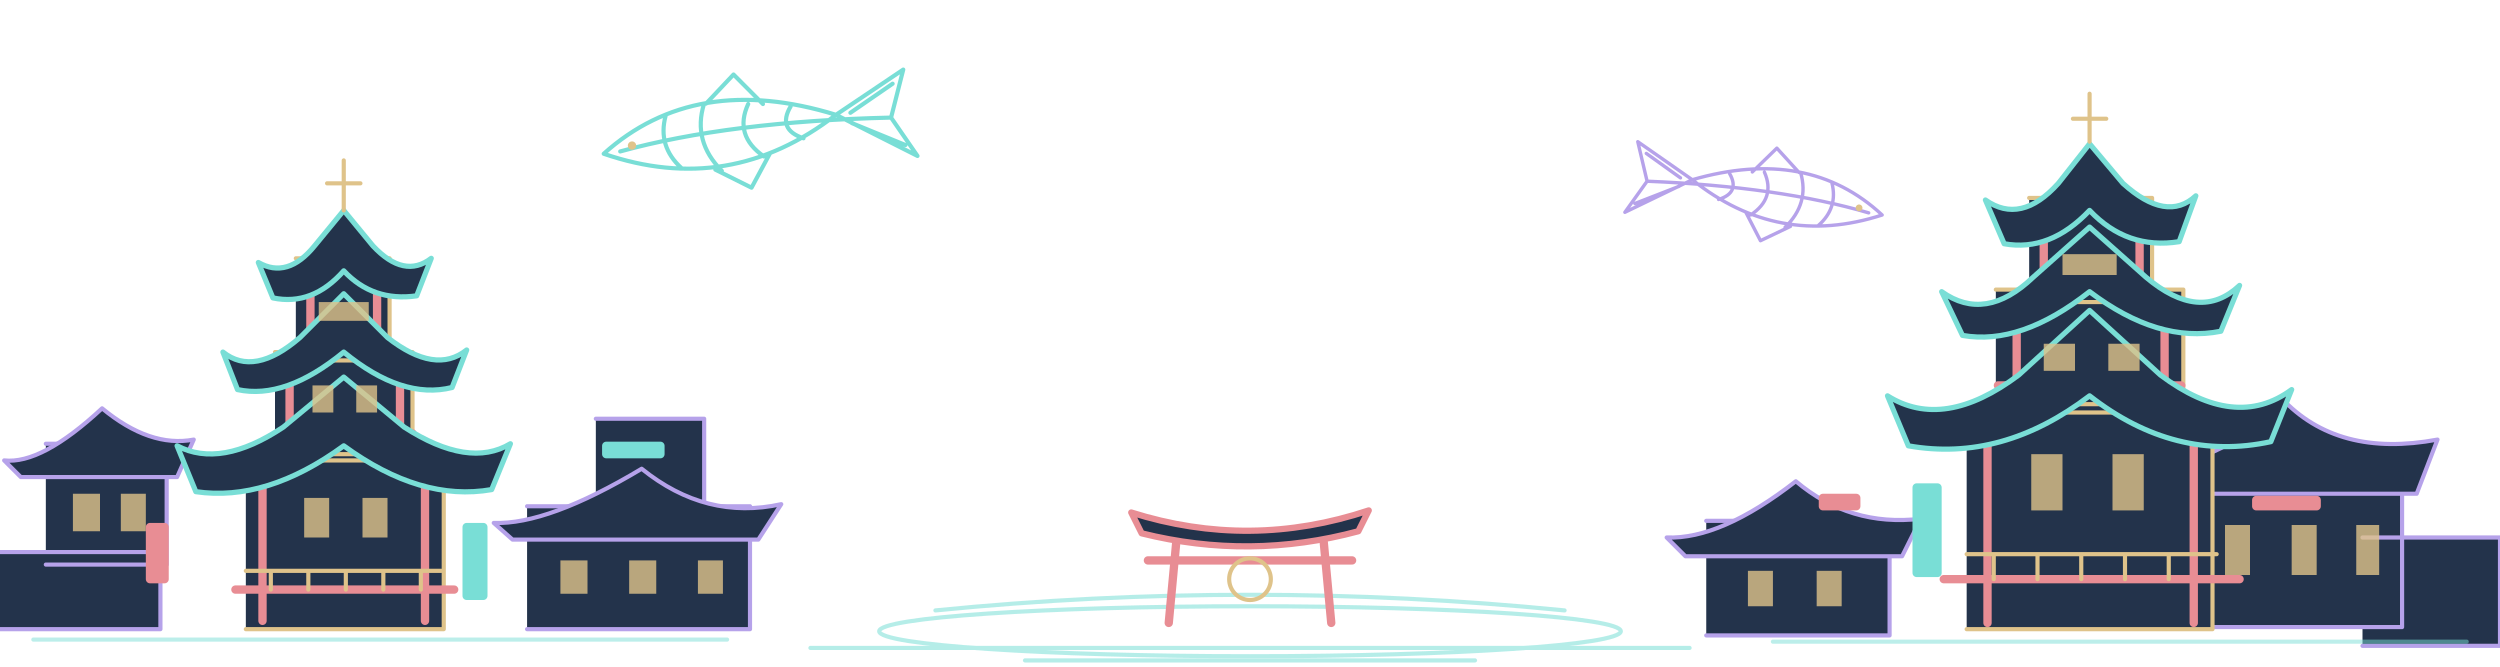
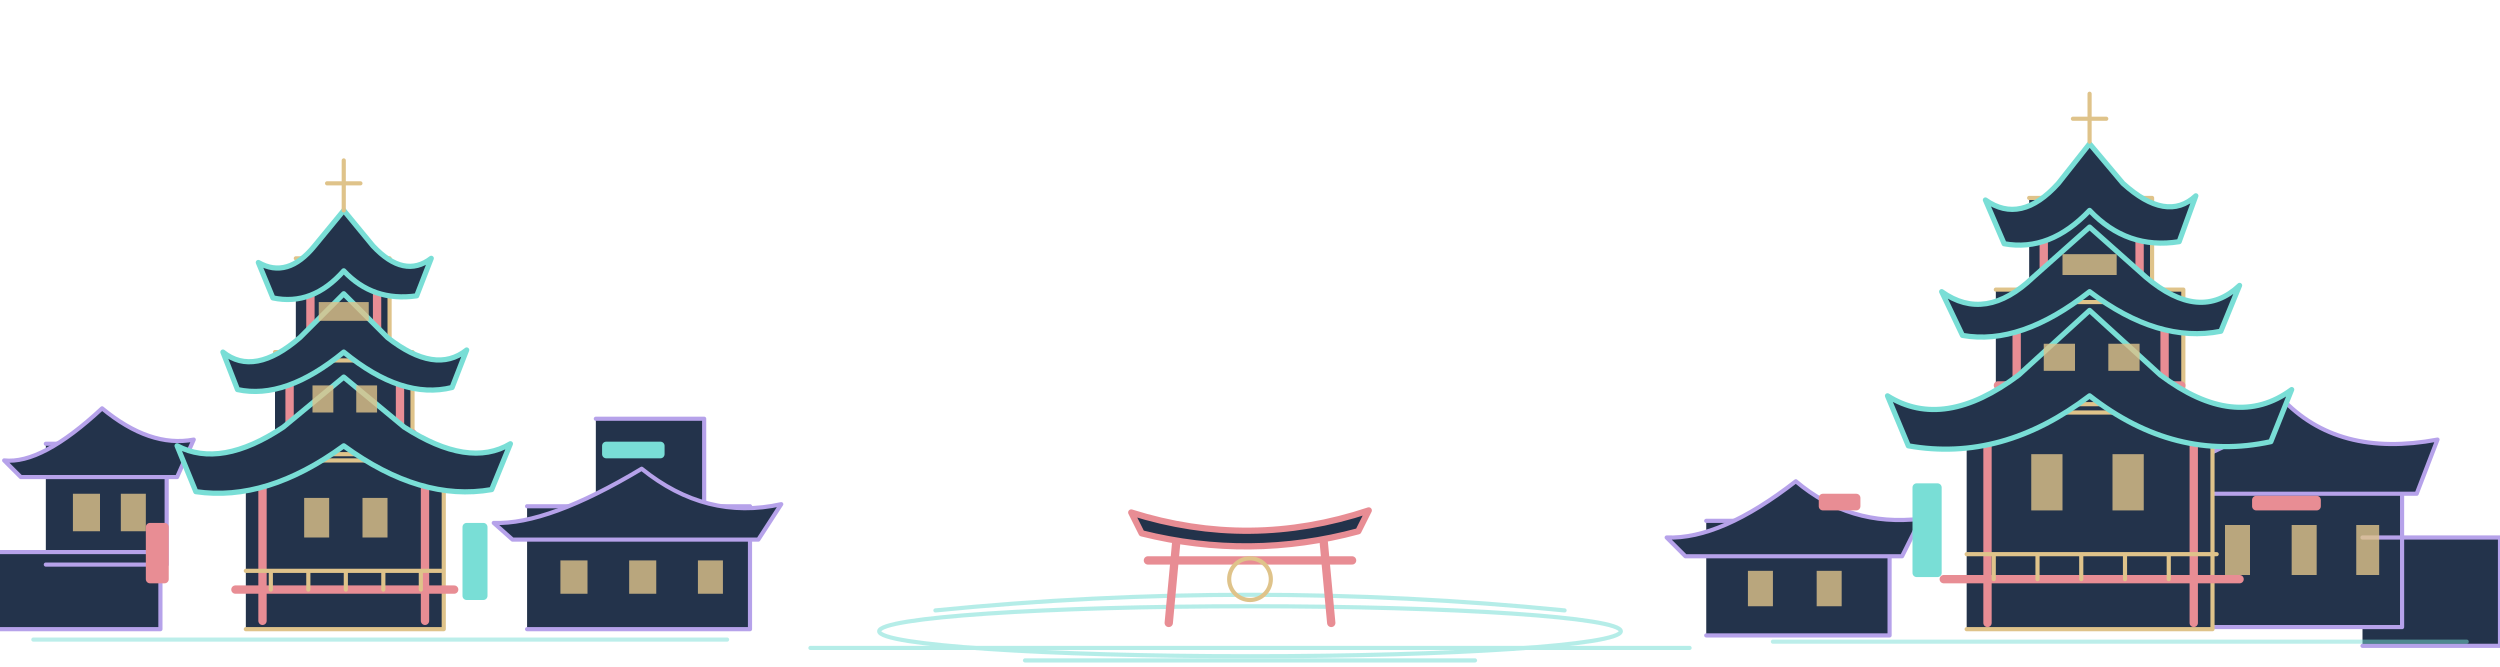
<svg xmlns="http://www.w3.org/2000/svg" viewBox="0 0 1200 320">
  <g fill="none" stroke-linecap="round" stroke-linejoin="round">
    <g stroke="#79ded6" stroke-width="2" opacity=".55">
      <ellipse cx="600" cy="303" rx="178" ry="12" />
      <path d="M389 311H811M449 293Q600 278 751 293M492 317H708" />
    </g>
    <g fill="#23334b" stroke="#b6a2ea" stroke-width="2">
      <path d="M0 265H77V302H0M22 213H80V271H22M253 243H360V302H253M286 201H338V252H286M819 250H907V305H819M1044 217H1153V301H1044M1134 258H1200V310H1134" />
      <path d="M2 221Q20 223 49 196Q72 215 93 211L85 229H10ZM237 251Q263 252 308 225Q339 250 375 242L364 259H246ZM800 258Q826 259 862 231Q888 253 922 249L913 267H809ZM1028 225Q1071 222 1095 191Q1122 220 1170 211L1160 237H1036Z" />
    </g>
    <g fill="#23334b" stroke="#dfc38a" stroke-width="2">
      <path d="M118 218H213V302H118M132 169H198V221H132M142 124H187V173H142M944 194H1062V302H944M958 139H1048V198H958M974 95H1033V145H974" />
    </g>
    <g stroke="#e88d94" stroke-width="4">
      <path d="M126 230V298M204 230V298M139 183V223M192 183V223M149 137V173M181 137V173M954 211V299M1053 211V299M968 152V200M1039 152V200M981 110V145M1027 110V145" />
      <path d="M113 283H218M933 278H1075M133 208H198M959 185H1047" />
    </g>
    <g fill="#23334b" stroke="#79ded6" stroke-width="2.5">
      <path d="M85 214Q106 225 136 205L165 181L194 205Q225 225 245 213L236 235Q202 241 165 214Q128 241 94 236ZM107 169Q122 181 144 162L165 141L186 162Q209 180 224 168L217 186Q193 192 165 169Q137 192 114 187ZM124 126Q138 134 151 118L165 101L179 118Q194 134 207 124L200 142Q179 145 165 130Q150 147 131 143Z" />
      <path d="M906 190Q933 207 969 180L1003 149L1037 180Q1073 207 1100 187L1090 212Q1044 222 1003 190Q961 222 916 214ZM932 140Q953 155 976 133L1003 109L1030 133Q1056 155 1075 137L1066 159Q1036 165 1003 140Q970 166 942 161ZM953 96Q970 108 988 88L1003 69L1019 88Q1040 107 1054 94L1046 116Q1021 120 1003 101Q984 121 962 117Z" />
    </g>
    <g stroke="#dfc38a" stroke-width="2">
      <path d="M165 77V101M157 88H173M1003 45V68M995 57H1011M118 274H212M130 274V283M148 274V283M166 274V283M184 274V283M202 274V283M944 266H1064M957 266V278M978 266V278M999 266V278M1020 266V278M1041 266V278" />
    </g>
    <g fill="#dfc38a" opacity=".8">
      <path d="M146 239H158V258H146ZM174 239H186V258H174ZM150 185H160V198H150ZM171 185H181V198H171ZM153 145H177V154H153ZM975 218H990V245H975ZM1014 218H1029V245H1014ZM981 165H996V178H981ZM1012 165H1027V178H1012ZM990 122H1016V132H990ZM35 237H48V255H35ZM58 237H70V255H58ZM269 269H282V285H269ZM302 269H315V285H302ZM335 269H347V285H335ZM839 274H851V291H839ZM872 274H884V291H872ZM1068 252H1080V276H1068ZM1100 252H1112V276H1100ZM1131 252H1142V276H1131Z" />
    </g>
    <g fill="#79ded6">
      <rect x="222" y="251" width="12" height="37" rx="2" />
      <rect x="289" y="212" width="30" height="8" rx="2" />
      <rect x="918" y="232" width="14" height="45" rx="2" />
    </g>
    <g fill="#e88d94">
      <rect x="70" y="251" width="11" height="29" rx="2" />
      <rect x="1081" y="238" width="33" height="7" rx="2" />
      <rect x="873" y="237" width="20" height="8" rx="2" />
    </g>
-     <g stroke="#79ded6" stroke-width="2" transform="translate(287 54) rotate(-8)">
-       <path d="M0 20Q49-13 113 17Q57 49 0 20ZM113 17L148 0L139 22L149 42ZM8 20Q62 13 139 22M32 6Q26 20 36 32M51 3Q43 20 55 36M72 6Q63 20 76 32M92 10Q84 20 96 26M52 3L67-9L79 7M52 35L68 46L79 31M120 17L142 6M120 22L144 36" />
-       <circle cx="14" cy="18" r="2" fill="#dfc38a" stroke="none" />
-     </g>
-     <g stroke="#b6a2ea" stroke-width="2" transform="translate(906 87) rotate(9) scale(-.82 .82)">
-       <path d="M0 20Q49-13 113 17Q57 49 0 20ZM113 17L148 0L139 22L149 42ZM8 20Q62 13 139 22M32 6Q26 20 36 32M51 3Q43 20 55 36M72 6Q63 20 76 32M92 10Q84 20 96 26M52 3L67-9L79 7M52 35L68 46L79 31M120 17L142 6M120 22L144 36" />
-       <circle cx="14" cy="18" r="2" fill="#dfc38a" stroke="none" />
-     </g>
    <g stroke="#e88d94" stroke-width="4">
      <path d="M565 256L561 299M635 256L639 299M551 269H649" />
      <path d="M543 246Q600 264 657 245L652 255Q600 269 548 256Z" fill="#23334b" stroke-width="3" />
    </g>
    <circle cx="600" cy="278" r="10" stroke="#dfc38a" stroke-width="2" />
    <path d="M16 307H349M851 308H1184" stroke="#79ded6" stroke-width="2" opacity=".5" />
  </g>
</svg>
